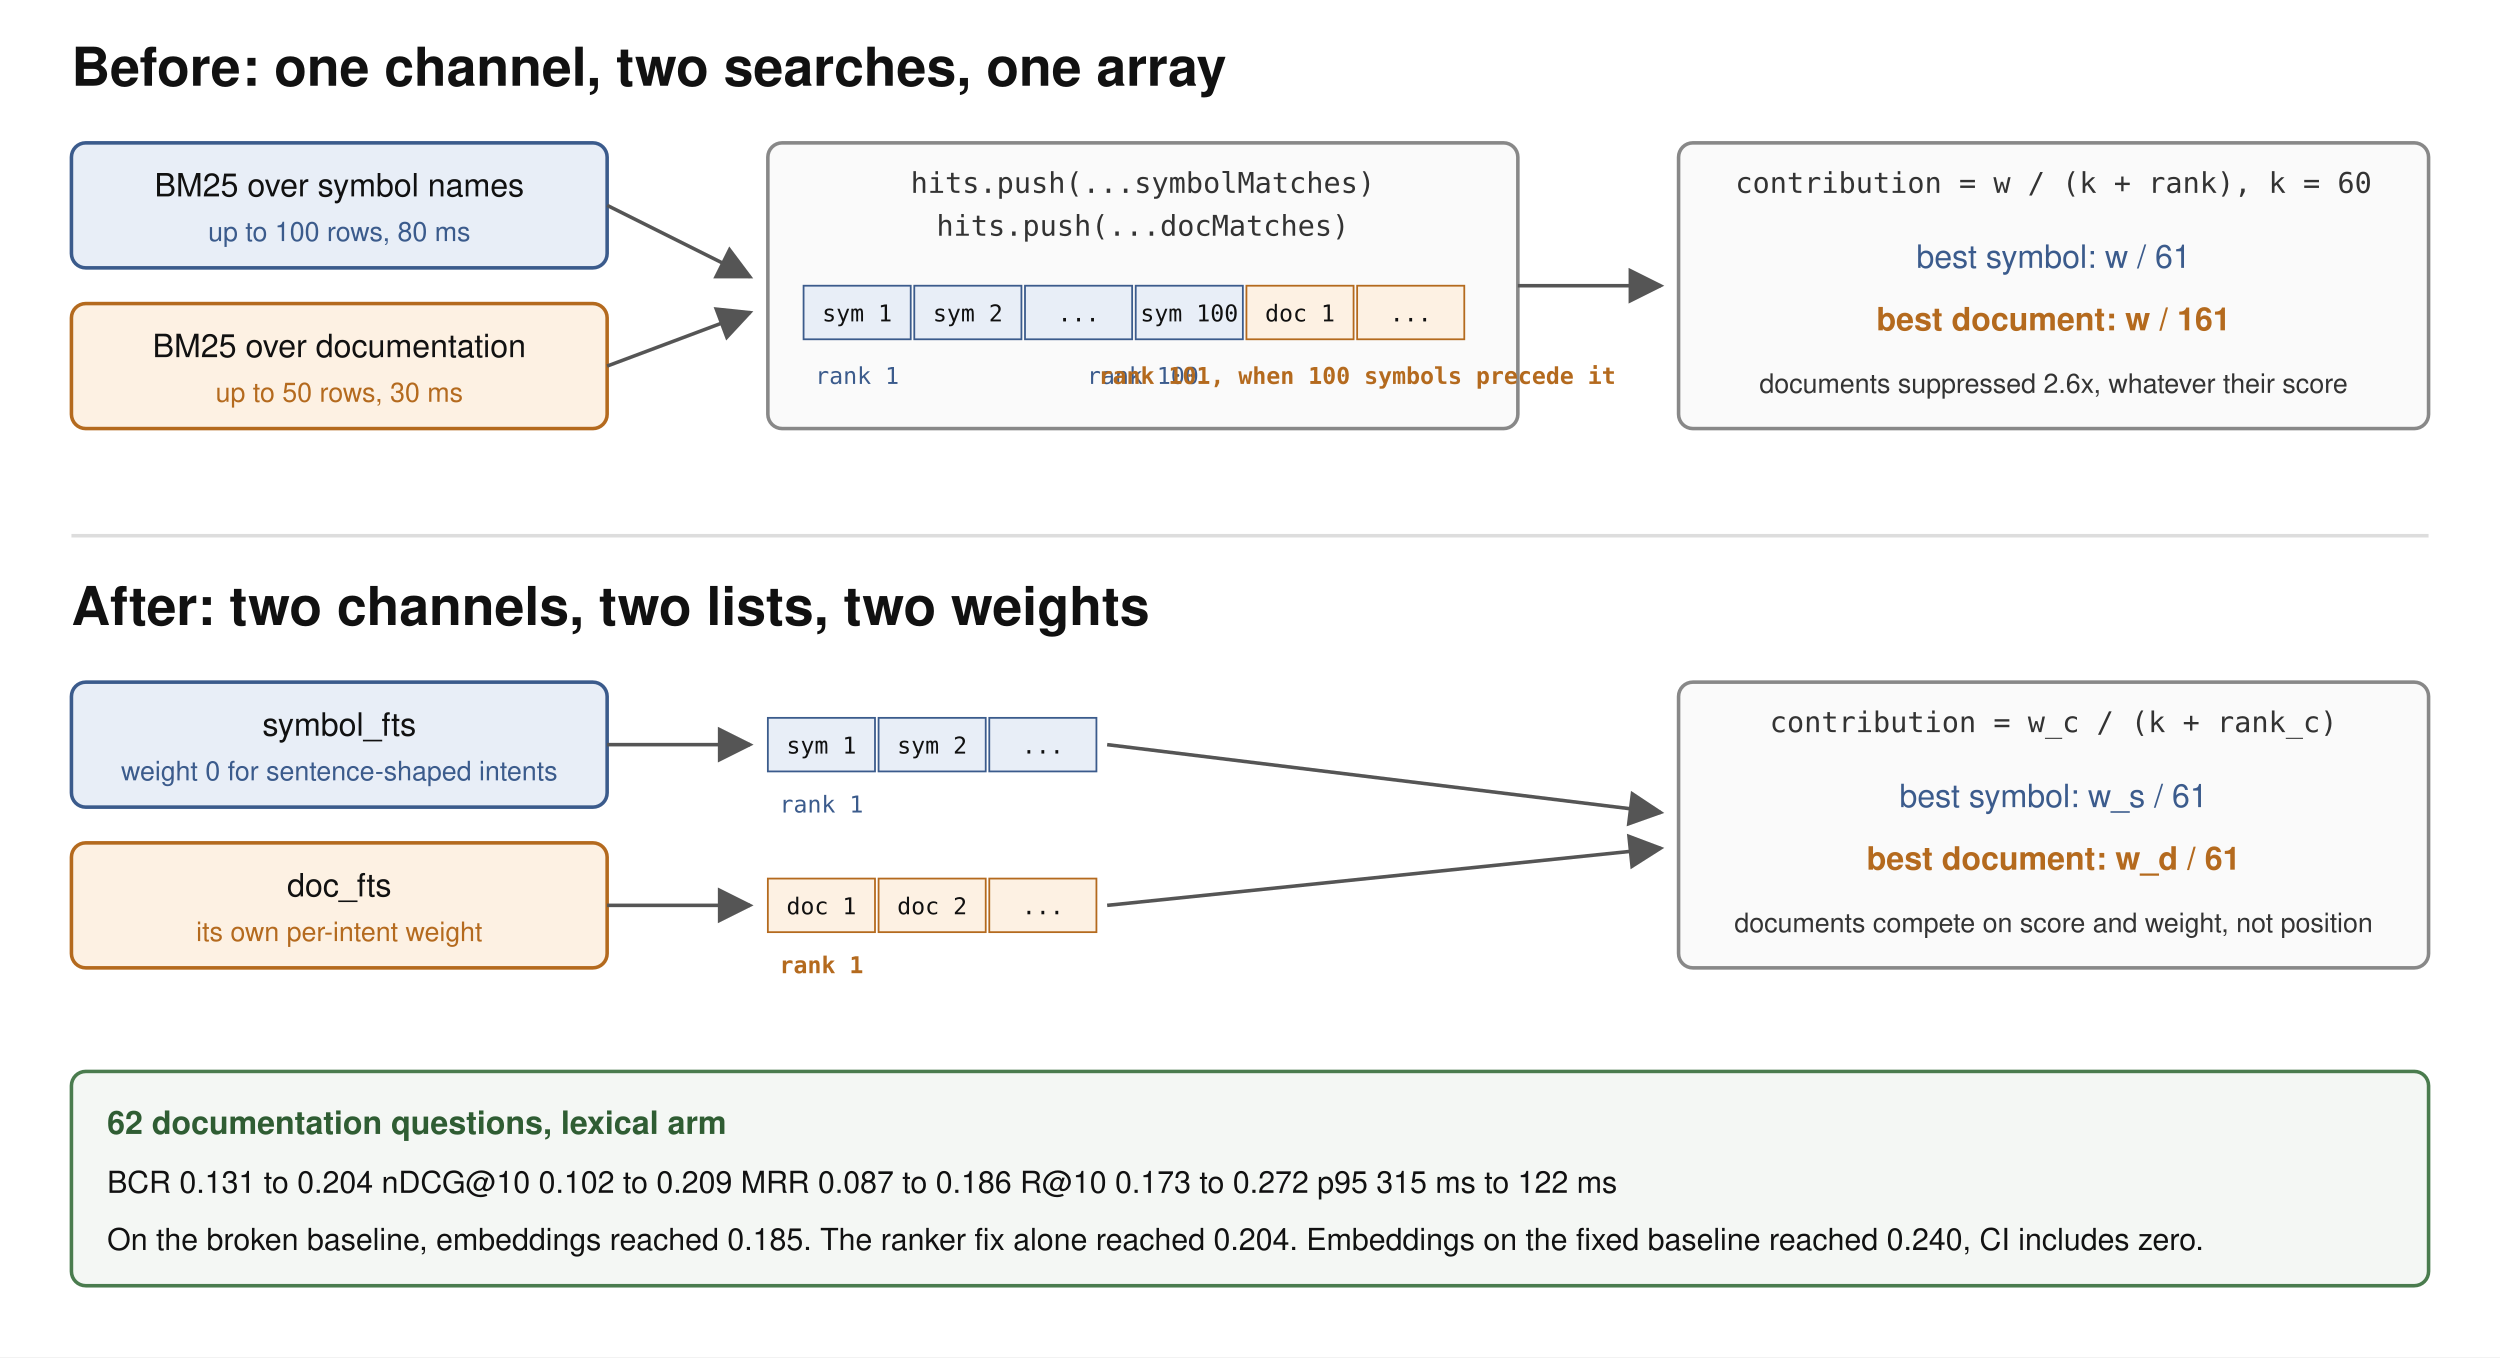
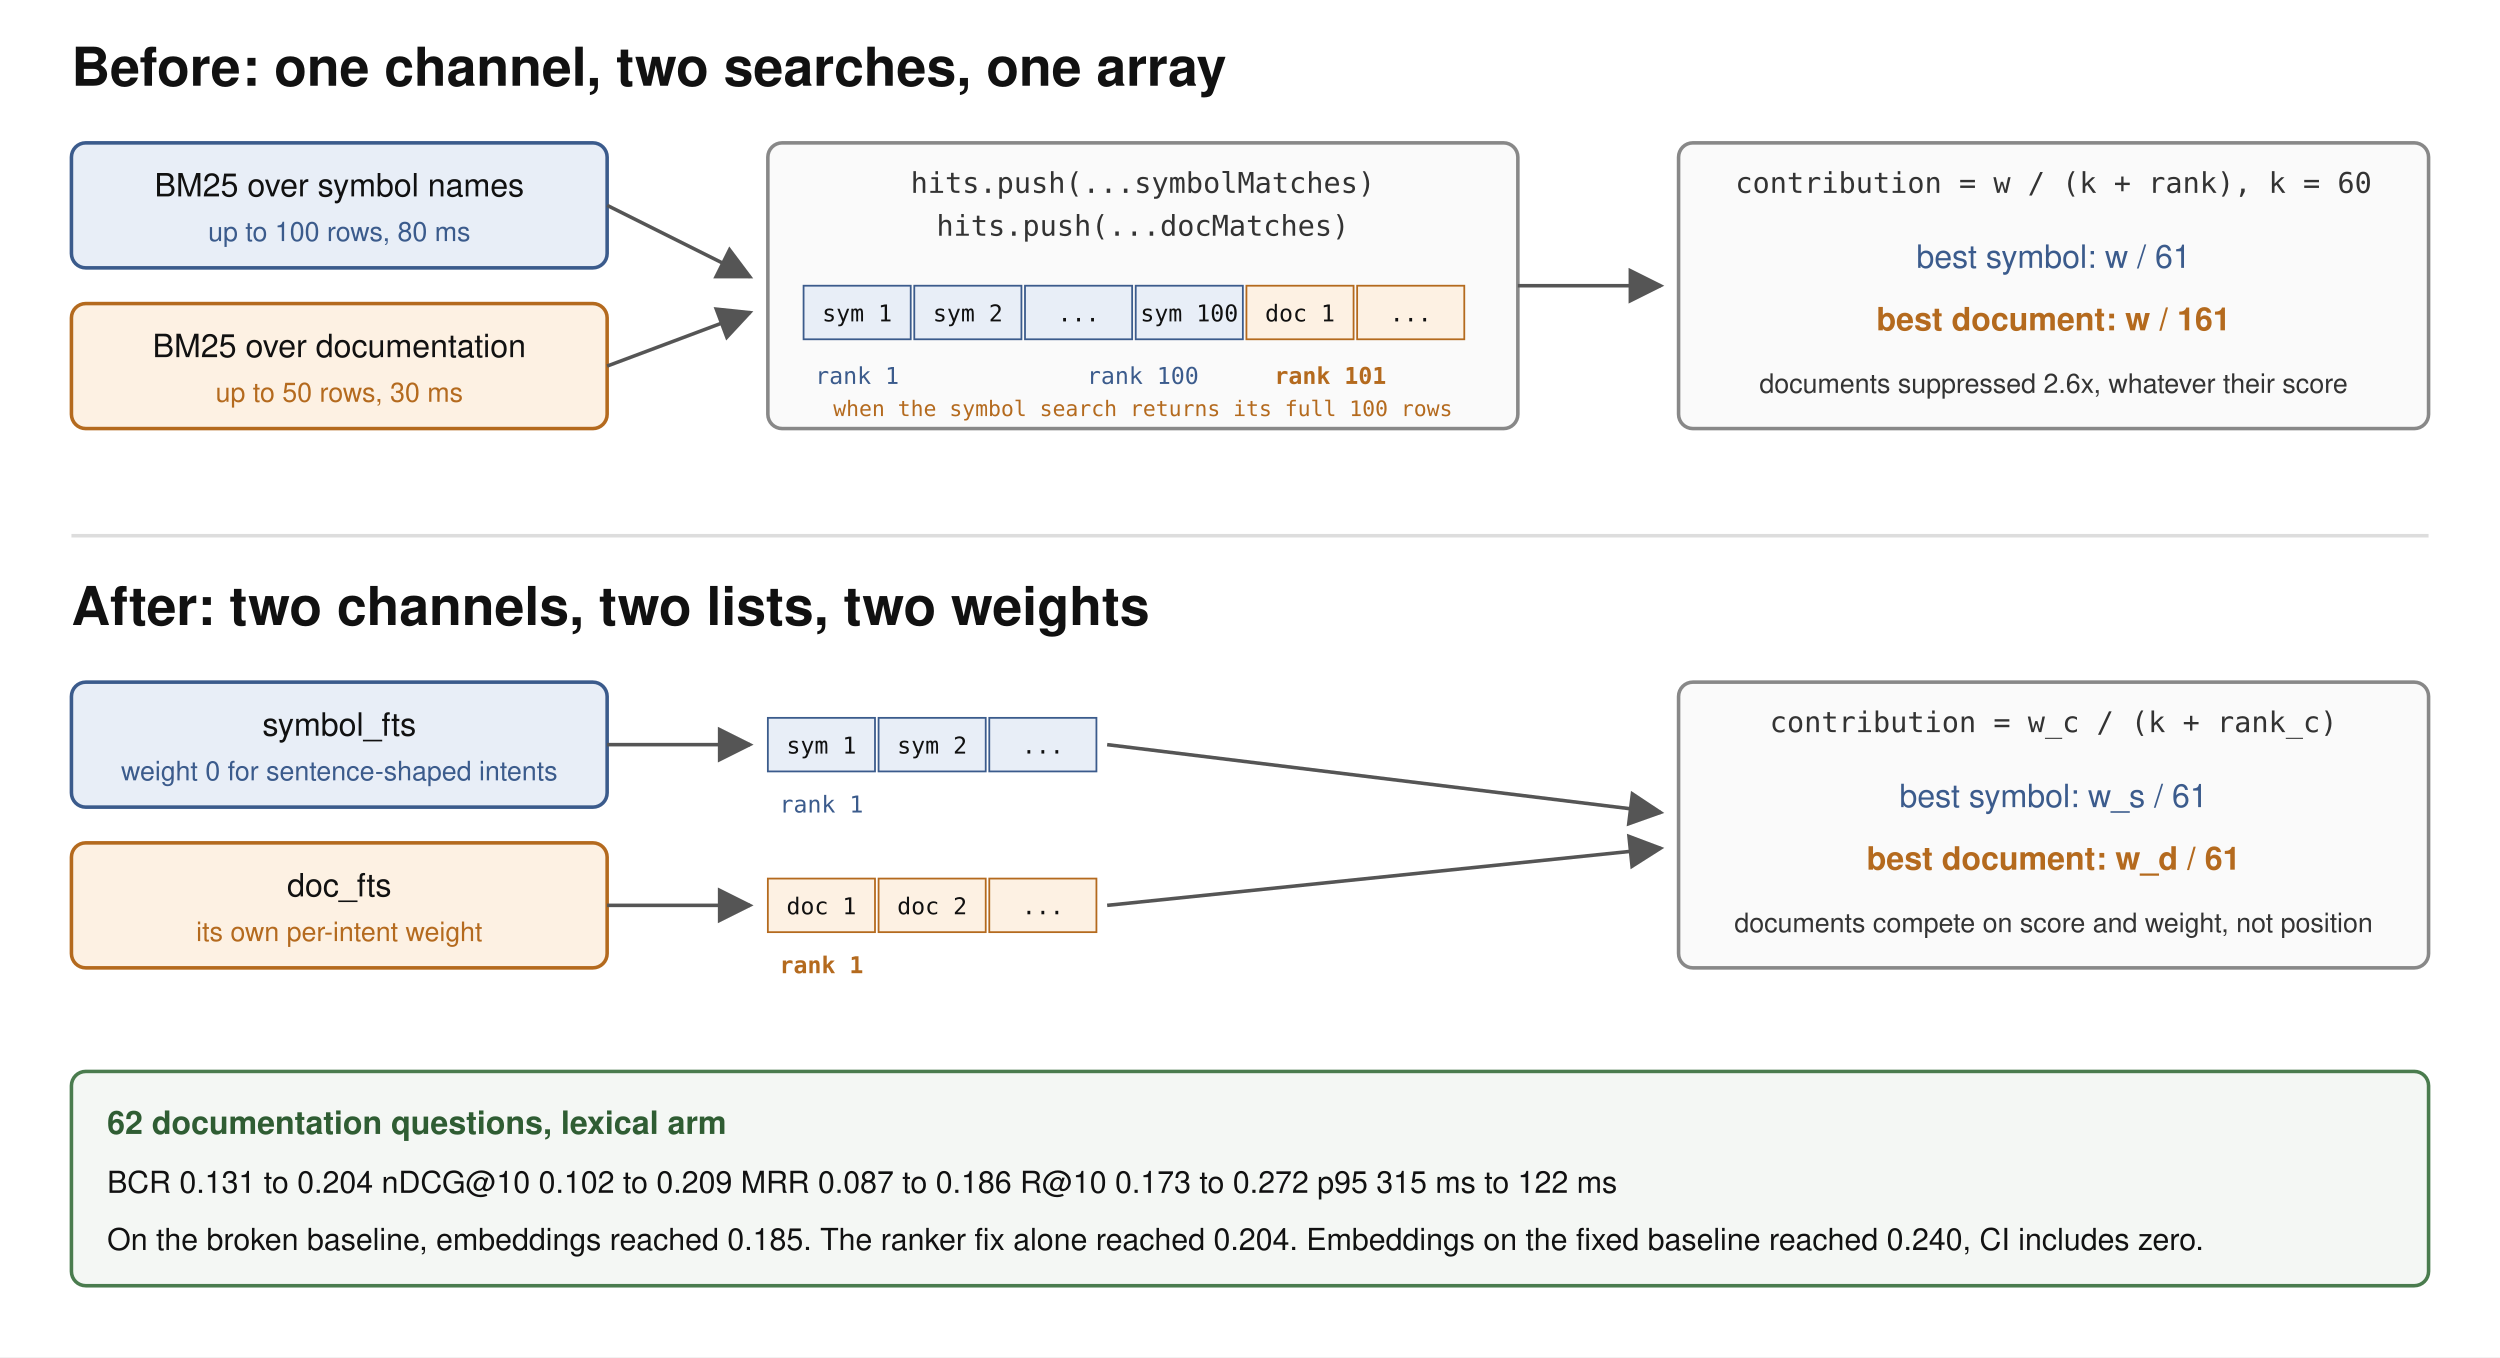
<svg xmlns="http://www.w3.org/2000/svg" width="1400" height="760" viewBox="0 0 1400 760" font-family="Helvetica, Arial, sans-serif">
  <rect width="1400" height="760" fill="#ffffff" />
  <text x="40" y="48" font-size="30" font-weight="700" fill="#111">Before: one channel, two searches, one array</text>
  <rect x="40" y="80" width="300" height="70" rx="8" fill="#e8eef7" stroke="#3b5b8c" stroke-width="2" />
  <text x="190" y="110" text-anchor="middle" font-size="18" fill="#111">BM25 over symbol names</text>
  <text x="190" y="135" text-anchor="middle" font-size="15" fill="#3b5b8c">up to 100 rows, 80 ms</text>
  <rect x="40" y="170" width="300" height="70" rx="8" fill="#fdf1e3" stroke="#b46a1e" stroke-width="2" />
  <text x="190" y="200" text-anchor="middle" font-size="18" fill="#111">BM25 over documentation</text>
  <text x="190" y="225" text-anchor="middle" font-size="15" fill="#b46a1e">up to 50 rows, 30 ms</text>
  <path d="M340 115 L420 155" stroke="#555" stroke-width="2" fill="none" marker-end="url(#a)" />
  <path d="M340 205 L420 175" stroke="#555" stroke-width="2" fill="none" marker-end="url(#a)" />
  <defs>
    <marker id="a" markerWidth="10" markerHeight="10" refX="9" refY="5" orient="auto">
      <path d="M0 0 L10 5 L0 10 z" fill="#555" />
    </marker>
  </defs>
  <rect x="430" y="80" width="420" height="160" rx="8" fill="#fafafa" stroke="#888" stroke-width="2" />
  <text x="640" y="108" text-anchor="middle" font-size="16" fill="#333" font-family="Menlo, monospace">hits.push(...symbolMatches)</text>
  <text x="640" y="132" text-anchor="middle" font-size="16" fill="#333" font-family="Menlo, monospace">hits.push(...docMatches)</text>
  <g font-size="13" font-family="Menlo, monospace">
    <rect x="450" y="160" width="60" height="30" fill="#e8eef7" stroke="#3b5b8c" />
    <text x="480" y="180" text-anchor="middle" fill="#111">sym 1</text>
    <rect x="512" y="160" width="60" height="30" fill="#e8eef7" stroke="#3b5b8c" />
    <text x="542" y="180" text-anchor="middle" fill="#111">sym 2</text>
    <rect x="574" y="160" width="60" height="30" fill="#e8eef7" stroke="#3b5b8c" />
    <text x="604" y="180" text-anchor="middle" fill="#111">...</text>
    <rect x="636" y="160" width="60" height="30" fill="#e8eef7" stroke="#3b5b8c" />
    <text x="666" y="180" text-anchor="middle" fill="#111">sym 100</text>
    <rect x="698" y="160" width="60" height="30" fill="#fdf1e3" stroke="#b46a1e" />
    <text x="728" y="180" text-anchor="middle" fill="#111">doc 1</text>
    <rect x="760" y="160" width="60" height="30" fill="#fdf1e3" stroke="#b46a1e" />
    <text x="790" y="180" text-anchor="middle" fill="#111">...</text>
    <text x="480" y="215" text-anchor="middle" fill="#3b5b8c">rank 1</text>
    <text x="640" y="215" text-anchor="middle" fill="#3b5b8c">rank 100</text>
-     <text x="760" y="215" text-anchor="middle" fill="#b46a1e" font-weight="700">rank 101, when 100 symbols precede it</text>
+     <text x="745" y="215" text-anchor="middle" fill="#b46a1e" font-weight="700">rank 101</text>
+     <text x="640" y="233" text-anchor="middle" fill="#b46a1e" font-size="12">when the symbol search returns its full 100 rows</text>
  </g>
  <path d="M850 160 L930 160" stroke="#555" stroke-width="2" fill="none" marker-end="url(#a)" />
  <rect x="940" y="80" width="420" height="160" rx="8" fill="#fafafa" stroke="#888" stroke-width="2" />
  <text x="1150" y="108" text-anchor="middle" font-size="16" fill="#333" font-family="Menlo, monospace">contribution = w / (k + rank), k = 60</text>
  <text x="1150" y="150" text-anchor="middle" font-size="18" fill="#3b5b8c">best symbol: w / 61</text>
  <text x="1150" y="185" text-anchor="middle" font-size="18" fill="#b46a1e" font-weight="700">best document: w / 161</text>
  <text x="1150" y="220" text-anchor="middle" font-size="15" fill="#333">documents suppressed 2.6x, whatever their score</text>
  <line x1="40" y1="300" x2="1360" y2="300" stroke="#ddd" stroke-width="2" />
  <text x="40" y="350" font-size="30" font-weight="700" fill="#111">After: two channels, two lists, two weights</text>
  <rect x="40" y="382" width="300" height="70" rx="8" fill="#e8eef7" stroke="#3b5b8c" stroke-width="2" />
  <text x="190" y="412" text-anchor="middle" font-size="18" fill="#111">symbol_fts</text>
  <text x="190" y="437" text-anchor="middle" font-size="15" fill="#3b5b8c">weight 0 for sentence-shaped intents</text>
  <rect x="40" y="472" width="300" height="70" rx="8" fill="#fdf1e3" stroke="#b46a1e" stroke-width="2" />
  <text x="190" y="502" text-anchor="middle" font-size="18" fill="#111">doc_fts</text>
  <text x="190" y="527" text-anchor="middle" font-size="15" fill="#b46a1e">its own per-intent weight</text>
  <path d="M340 417 L420 417" stroke="#555" stroke-width="2" fill="none" marker-end="url(#a)" />
  <path d="M340 507 L420 507" stroke="#555" stroke-width="2" fill="none" marker-end="url(#a)" />
  <g font-size="13" font-family="Menlo, monospace">
    <rect x="430" y="402" width="60" height="30" fill="#e8eef7" stroke="#3b5b8c" />
    <text x="460" y="422" text-anchor="middle" fill="#111">sym 1</text>
    <rect x="492" y="402" width="60" height="30" fill="#e8eef7" stroke="#3b5b8c" />
    <text x="522" y="422" text-anchor="middle" fill="#111">sym 2</text>
    <rect x="554" y="402" width="60" height="30" fill="#e8eef7" stroke="#3b5b8c" />
    <text x="584" y="422" text-anchor="middle" fill="#111">...</text>
    <text x="460" y="455" text-anchor="middle" fill="#3b5b8c">rank 1</text>
    <rect x="430" y="492" width="60" height="30" fill="#fdf1e3" stroke="#b46a1e" />
    <text x="460" y="512" text-anchor="middle" fill="#111">doc 1</text>
    <rect x="492" y="492" width="60" height="30" fill="#fdf1e3" stroke="#b46a1e" />
    <text x="522" y="512" text-anchor="middle" fill="#111">doc 2</text>
    <rect x="554" y="492" width="60" height="30" fill="#fdf1e3" stroke="#b46a1e" />
    <text x="584" y="512" text-anchor="middle" fill="#111">...</text>
    <text x="460" y="545" text-anchor="middle" fill="#b46a1e" font-weight="700">rank 1</text>
  </g>
  <path d="M620 417 L930 455" stroke="#555" stroke-width="2" fill="none" marker-end="url(#a)" />
  <path d="M620 507 L930 475" stroke="#555" stroke-width="2" fill="none" marker-end="url(#a)" />
  <rect x="940" y="382" width="420" height="160" rx="8" fill="#fafafa" stroke="#888" stroke-width="2" />
  <text x="1150" y="410" text-anchor="middle" font-size="16" fill="#333" font-family="Menlo, monospace">contribution = w_c / (k + rank_c)</text>
  <text x="1150" y="452" text-anchor="middle" font-size="18" fill="#3b5b8c">best symbol: w_s / 61</text>
  <text x="1150" y="487" text-anchor="middle" font-size="18" fill="#b46a1e" font-weight="700">best document: w_d / 61</text>
  <text x="1150" y="522" text-anchor="middle" font-size="15" fill="#333">documents compete on score and weight, not position</text>
  <rect x="40" y="600" width="1320" height="120" rx="8" fill="#f4f7f4" stroke="#4a7c4e" stroke-width="2" />
  <text x="60" y="635" font-size="18" font-weight="700" fill="#2f5d33">62 documentation questions, lexical arm</text>
  <text x="60" y="668" font-size="17" fill="#111">BCR 0.131 to 0.204    nDCG@10 0.102 to 0.209    MRR 0.087 to 0.186    R@10 0.173 to 0.272    p95 315 ms to 122 ms</text>
  <text x="60" y="700" font-size="17" fill="#111">On the broken baseline, embeddings reached 0.185. The ranker fix alone reached 0.204. Embeddings on the fixed baseline reached 0.240, CI includes zero.</text>
</svg>
